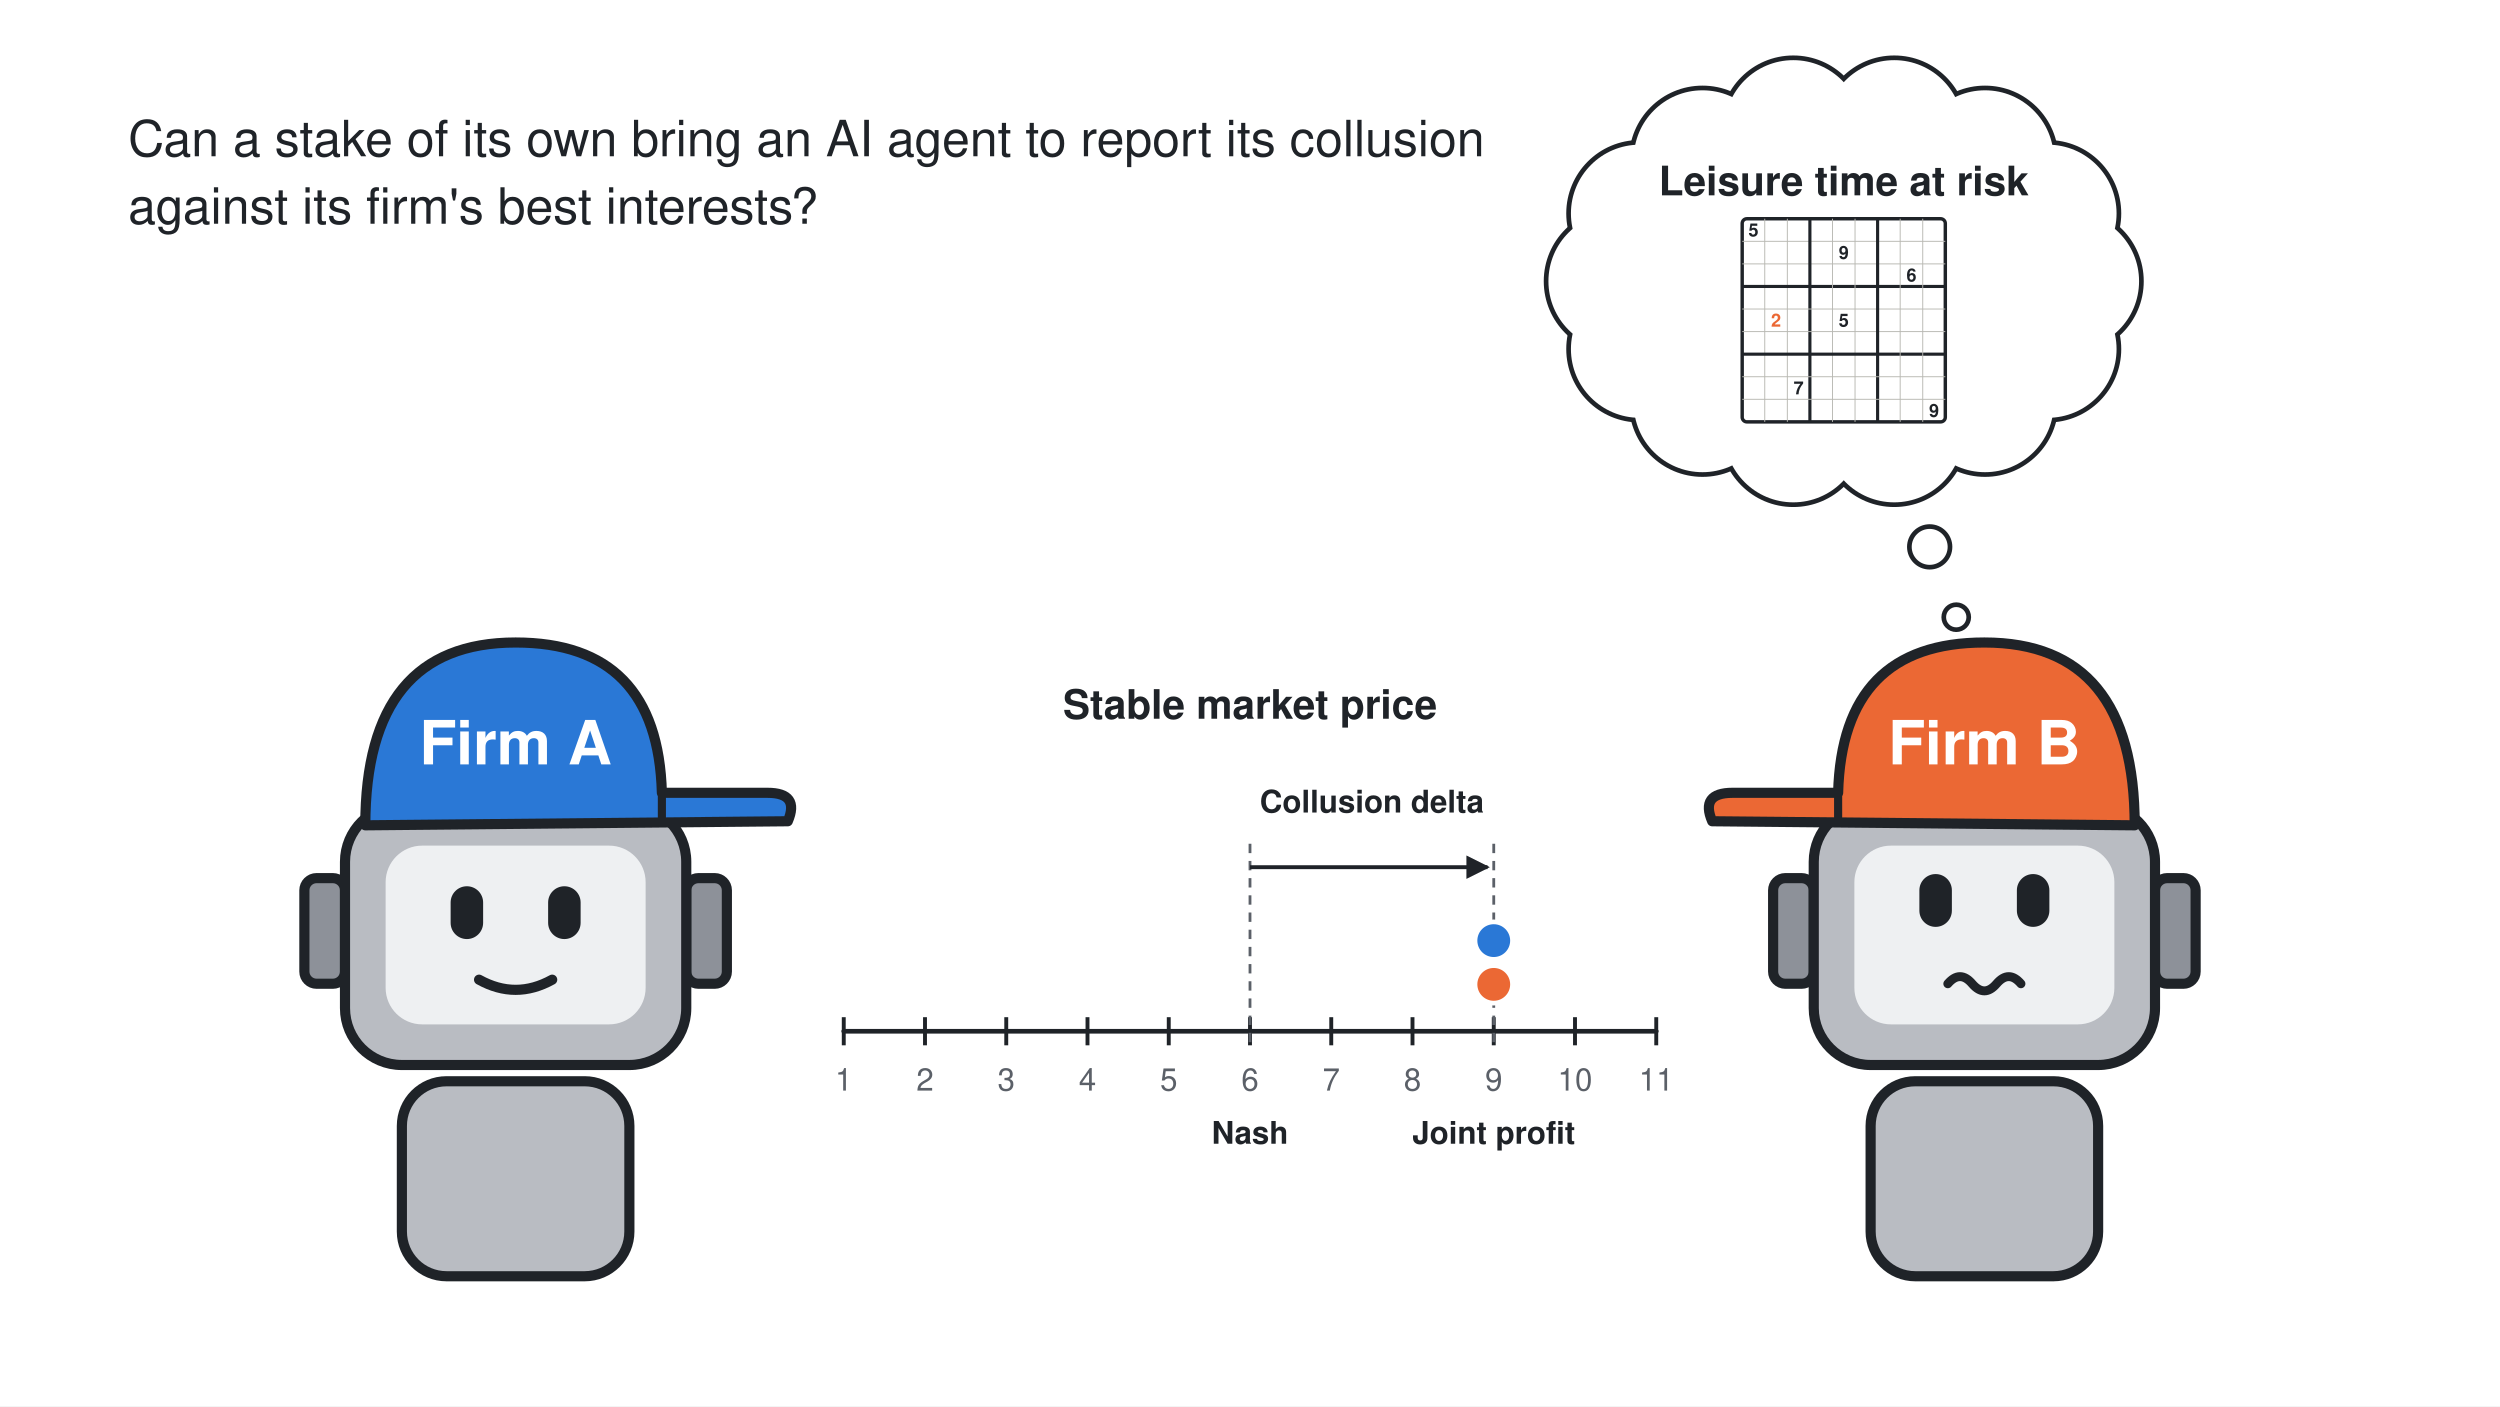
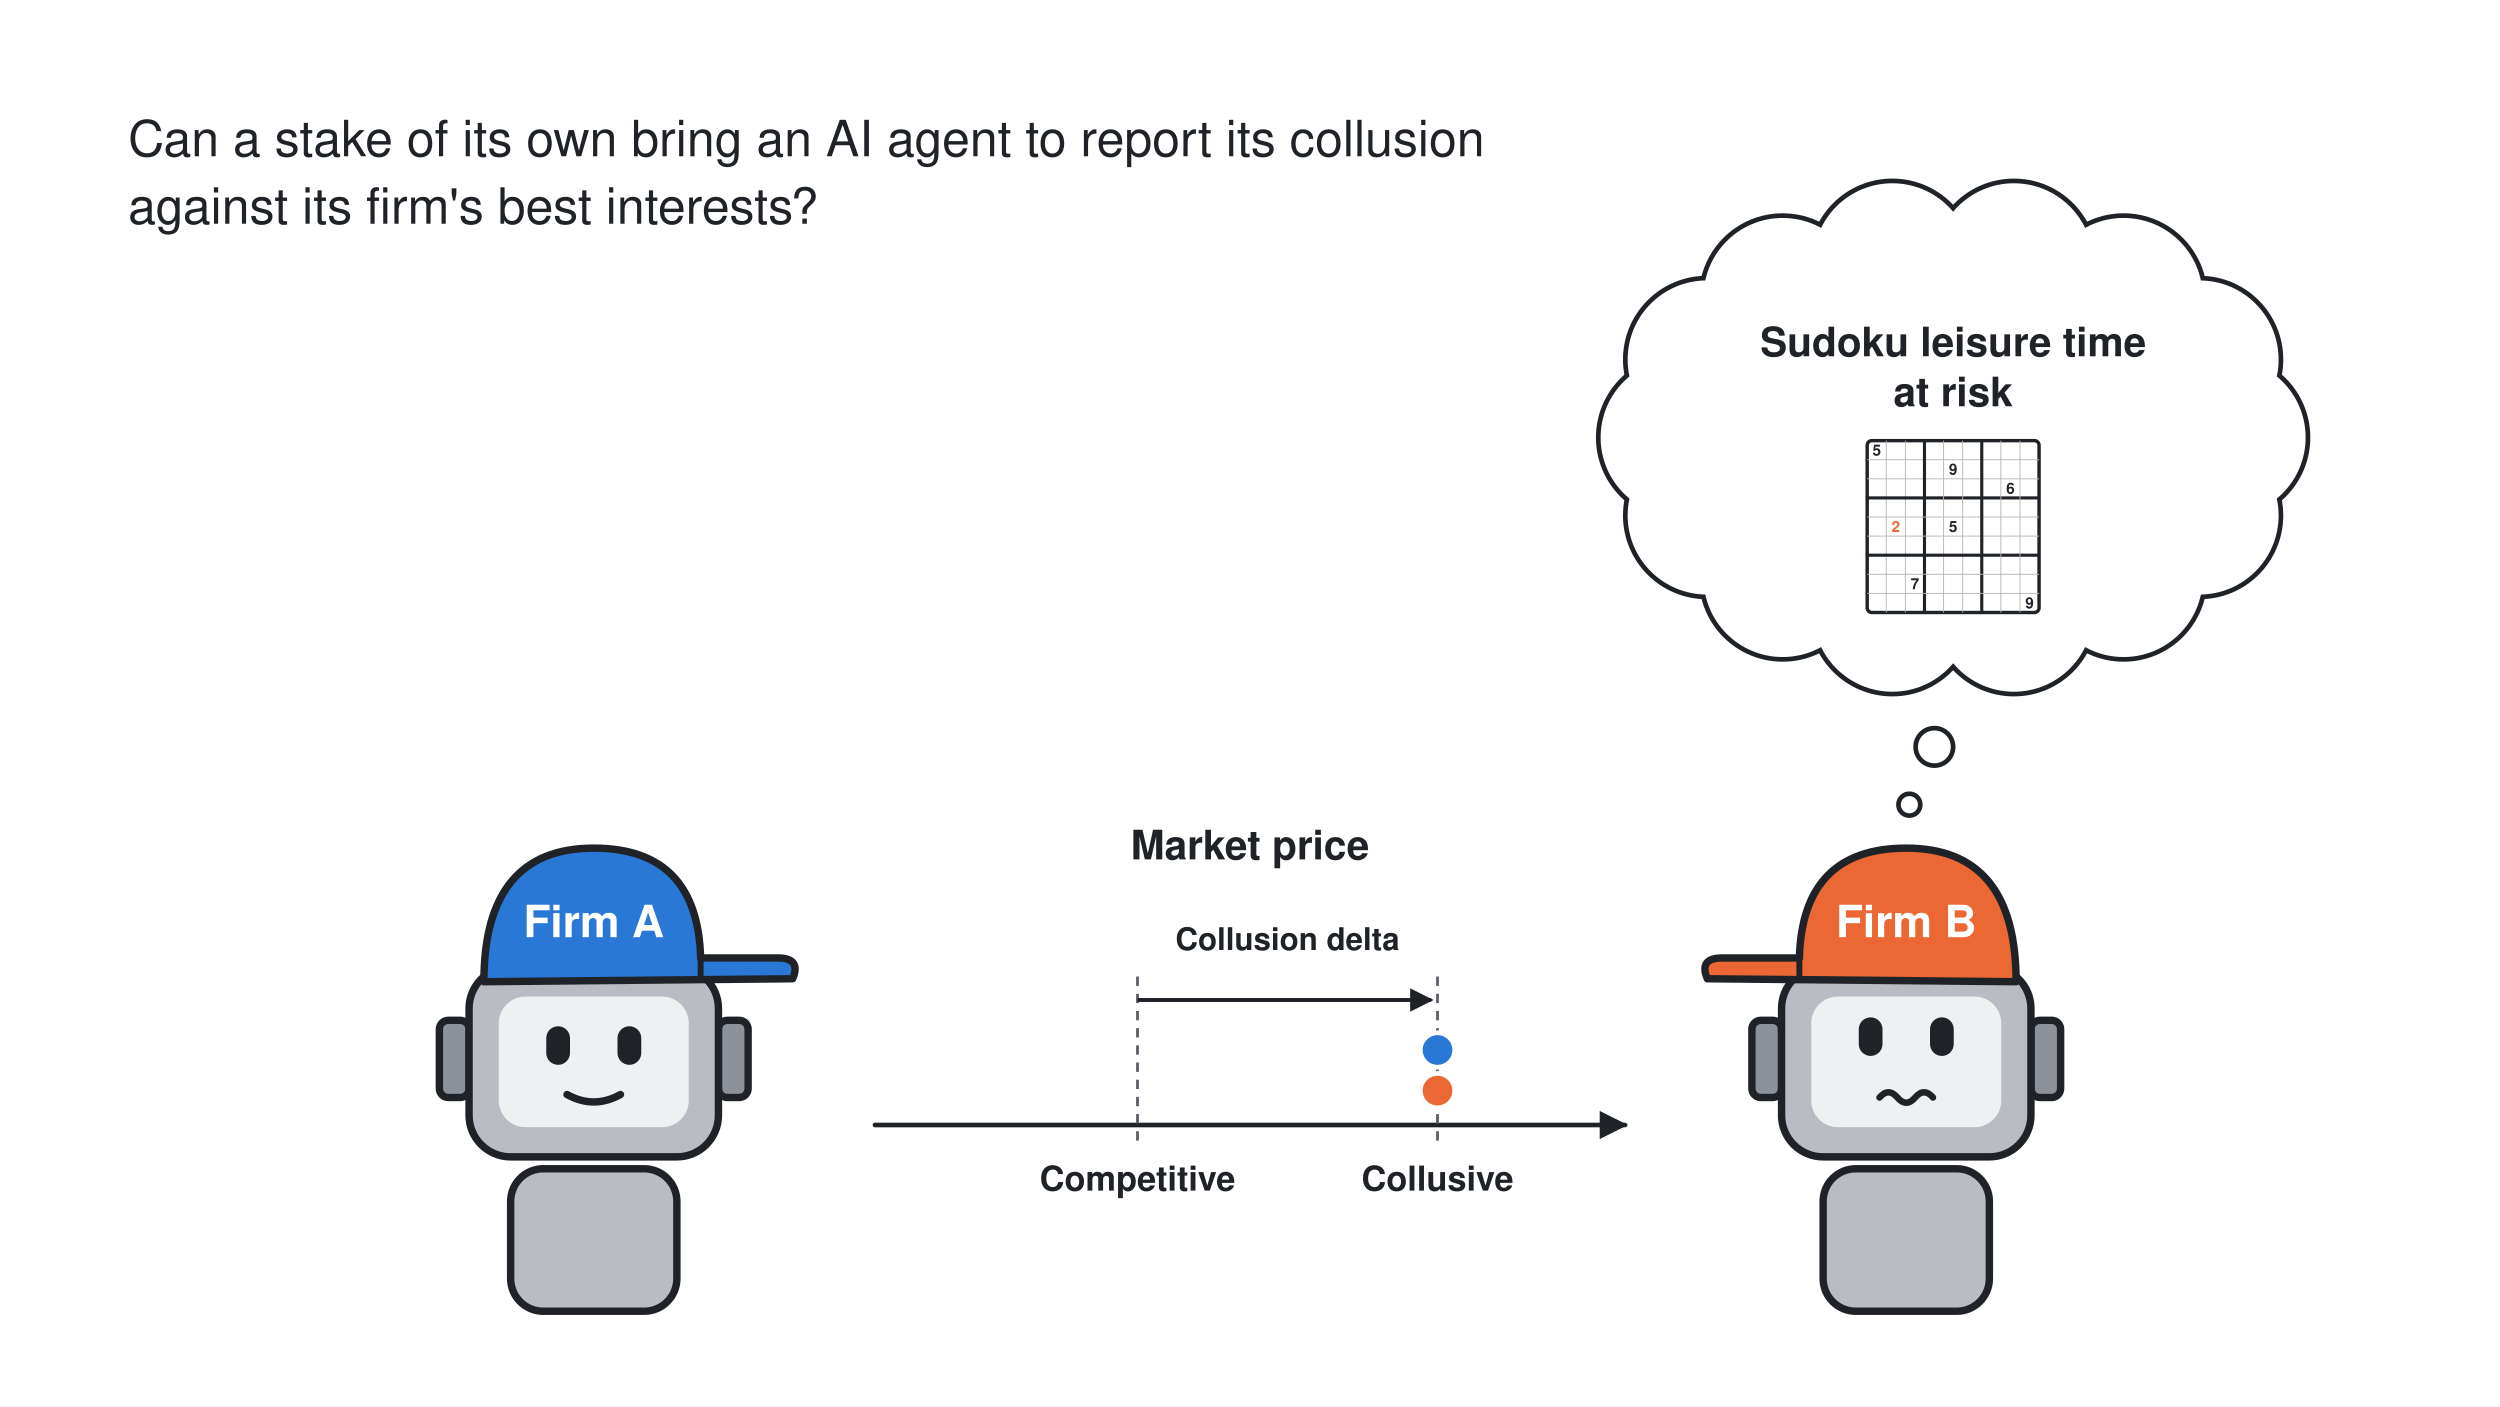
<svg xmlns="http://www.w3.org/2000/svg" viewBox="0 0 1600 900" width="1600" height="900">
  <rect width="1600" height="900" fill="white" />
-   <path d="M540 660H1060" stroke="#1f2328" stroke-width="3" stroke-linecap="round" />
-   <text x="800.0" y="460" font-size="26" fill="#1f2328" text-anchor="middle" font-weight="bold" font-family="Helvetica, Arial, sans-serif">Stable market price</text>
-   <path d="M540.0 651V669" stroke="#1f2328" stroke-width="2.5" />
-   <text x="540.0" y="698" font-size="20" fill="#5b6068" text-anchor="middle" font-weight="normal" font-family="Helvetica, Arial, sans-serif">1</text>
-   <path d="M592.0 651V669" stroke="#1f2328" stroke-width="2.5" />
-   <text x="592.0" y="698" font-size="20" fill="#5b6068" text-anchor="middle" font-weight="normal" font-family="Helvetica, Arial, sans-serif">2</text>
-   <path d="M644.0 651V669" stroke="#1f2328" stroke-width="2.5" />
-   <text x="644.0" y="698" font-size="20" fill="#5b6068" text-anchor="middle" font-weight="normal" font-family="Helvetica, Arial, sans-serif">3</text>
-   <path d="M696.0 651V669" stroke="#1f2328" stroke-width="2.5" />
-   <text x="696.0" y="698" font-size="20" fill="#5b6068" text-anchor="middle" font-weight="normal" font-family="Helvetica, Arial, sans-serif">4</text>
-   <path d="M748.0 651V669" stroke="#1f2328" stroke-width="2.5" />
-   <text x="748.0" y="698" font-size="20" fill="#5b6068" text-anchor="middle" font-weight="normal" font-family="Helvetica, Arial, sans-serif">5</text>
-   <path d="M800.0 651V669" stroke="#1f2328" stroke-width="2.5" />
-   <text x="800.0" y="698" font-size="20" fill="#5b6068" text-anchor="middle" font-weight="normal" font-family="Helvetica, Arial, sans-serif">6</text>
-   <path d="M852.0 651V669" stroke="#1f2328" stroke-width="2.5" />
-   <text x="852.0" y="698" font-size="20" fill="#5b6068" text-anchor="middle" font-weight="normal" font-family="Helvetica, Arial, sans-serif">7</text>
-   <path d="M904.0 651V669" stroke="#1f2328" stroke-width="2.5" />
-   <text x="904.0" y="698" font-size="20" fill="#5b6068" text-anchor="middle" font-weight="normal" font-family="Helvetica, Arial, sans-serif">8</text>
-   <path d="M956.0 651V669" stroke="#1f2328" stroke-width="2.5" />
-   <text x="956.0" y="698" font-size="20" fill="#5b6068" text-anchor="middle" font-weight="normal" font-family="Helvetica, Arial, sans-serif">9</text>
-   <path d="M1008.0 651V669" stroke="#1f2328" stroke-width="2.5" />
-   <text x="1008.0" y="698" font-size="20" fill="#5b6068" text-anchor="middle" font-weight="normal" font-family="Helvetica, Arial, sans-serif">10</text>
-   <path d="M1060.0 651V669" stroke="#1f2328" stroke-width="2.5" />
-   <text x="1060.0" y="698" font-size="20" fill="#5b6068" text-anchor="middle" font-weight="normal" font-family="Helvetica, Arial, sans-serif">11</text>
-   <path d="M800.0 540V670" stroke="#5b6068" stroke-width="1.8" stroke-dasharray="6 5" />
-   <text x="800.0" y="732" font-size="20" fill="#1f2328" text-anchor="middle" font-weight="bold" font-family="Helvetica, Arial, sans-serif">Nash</text>
-   <path d="M956.0 540V670" stroke="#5b6068" stroke-width="1.8" stroke-dasharray="6 5" />
-   <text x="956.0" y="732" font-size="20" fill="#1f2328" text-anchor="middle" font-weight="bold" font-family="Helvetica, Arial, sans-serif">Joint profit</text>
  <defs>
    <marker id="tip" viewBox="0 0 10 10" refX="9" refY="5" markerWidth="6" markerHeight="6" orient="auto">
      <path d="M0 0L10 5L0 10Z" fill="#1f2328" />
    </marker>
  </defs>
-   <path d="M800.0 555H952.0" stroke="#1f2328" stroke-width="2.5" marker-end="url(#tip)" />
-   <text x="878.0" y="520" font-size="20" fill="#1f2328" text-anchor="middle" font-weight="bold" font-family="Helvetica, Arial, sans-serif">Collusion delta</text>
-   <circle cx="956.0" cy="602" r="12" fill="#2a78d6" stroke="white" stroke-width="3" />
-   <circle cx="956.0" cy="630" r="12" fill="#eb6834" stroke="white" stroke-width="3" />
-   <g transform="translate(330 640) scale(2.6 2.6)">
+   <path d="M560 720H1040" stroke="#1f2328" stroke-width="3" stroke-linecap="round" marker-end="url(#tip)" />
+   <text x="800.0" y="550" font-size="26" fill="#1f2328" text-anchor="middle" font-weight="bold" font-family="Helvetica, Arial, sans-serif">Market price</text>
+   <path d="M728.0 625V732" stroke="#5b6068" stroke-width="1.8" stroke-dasharray="6 5" />
+   <text x="728.0" y="762" font-size="22" fill="#1f2328" text-anchor="middle" font-weight="bold" font-family="Helvetica, Arial, sans-serif">Competitive</text>
+   <path d="M920.0 625V732" stroke="#5b6068" stroke-width="1.8" stroke-dasharray="6 5" />
+   <text x="920.0" y="762" font-size="22" fill="#1f2328" text-anchor="middle" font-weight="bold" font-family="Helvetica, Arial, sans-serif">Collusive</text>
+   <path d="M728.0 640H916.0" stroke="#1f2328" stroke-width="2.5" marker-end="url(#tip)" />
+   <text x="824.0" y="608" font-size="20" fill="#1f2328" text-anchor="middle" font-weight="bold" font-family="Helvetica, Arial, sans-serif">Collusion delta</text>
+   <circle cx="920.0" cy="672" r="11" fill="#2a78d6" stroke="white" stroke-width="3" />
+   <circle cx="920.0" cy="698" r="11" fill="#eb6834" stroke="white" stroke-width="3" />
+   <g transform="translate(380 710) scale(1.9 1.9)">
    <rect x="-52" y="-30" width="10" height="26" rx="3" fill="#8d9199" stroke="#1f2328" stroke-width="2.5" />
    <rect x="42" y="-30" width="10" height="26" rx="3" fill="#8d9199" stroke="#1f2328" stroke-width="2.5" />
    <rect x="-28" y="20" width="56" height="48" rx="11" fill="#b9bcc2" stroke="#1f2328" stroke-width="2.5" />
    <rect x="-42" y="-48" width="84" height="64" rx="14" fill="#b9bcc2" stroke="#1f2328" stroke-width="2.5" />
    <rect x="-32" y="-38" width="64" height="44" rx="9" fill="#eef0f2" />
    <rect x="-16" y="-28" width="8" height="13" rx="4" fill="#1f2328" />
    <rect x="8" y="-28" width="8" height="13" rx="4" fill="#1f2328" />
    <path d="M-9 -5Q0 0 9 -5" stroke="#1f2328" stroke-width="2.5" fill="none" stroke-linecap="round" stroke-linejoin="round" />
    <path d="M-37 -43Q-37 -88 0 -88Q35 -88 36 -51H62Q70 -51 67 -44Z" fill="#2a78d6" stroke="#1f2328" stroke-width="2.5" stroke-linejoin="round" />
    <path d="M36 -51V-44" stroke="#1f2328" stroke-width="2" />
  </g>
-   <text x="330" y="489.2" font-size="39.0" fill="white" text-anchor="middle" font-weight="bold" font-family="Helvetica, Arial, sans-serif">Firm A</text>
-   <g transform="translate(1270 640) scale(-2.6 2.6)">
+   <text x="380" y="599.8" font-size="28.5" fill="white" text-anchor="middle" font-weight="bold" font-family="Helvetica, Arial, sans-serif">Firm A</text>
+   <g transform="translate(1220 710) scale(-1.9 1.9)">
    <rect x="-52" y="-30" width="10" height="26" rx="3" fill="#8d9199" stroke="#1f2328" stroke-width="2.5" />
    <rect x="42" y="-30" width="10" height="26" rx="3" fill="#8d9199" stroke="#1f2328" stroke-width="2.5" />
    <rect x="-28" y="20" width="56" height="48" rx="11" fill="#b9bcc2" stroke="#1f2328" stroke-width="2.5" />
    <rect x="-42" y="-48" width="84" height="64" rx="14" fill="#b9bcc2" stroke="#1f2328" stroke-width="2.5" />
    <rect x="-32" y="-38" width="64" height="44" rx="9" fill="#eef0f2" />
    <rect x="-16" y="-31" width="8" height="13" rx="4" fill="#1f2328" />
    <rect x="8" y="-31" width="8" height="13" rx="4" fill="#1f2328" />
    <path d="M-9 -4Q-6 -7.5 -3 -4T3 -4T9 -4" stroke="#1f2328" stroke-width="2.2" fill="none" stroke-linecap="round" stroke-linejoin="round" />
    <path d="M-37 -43Q-37 -88 0 -88Q35 -88 36 -51H62Q70 -51 67 -44Z" fill="#eb6834" stroke="#1f2328" stroke-width="2.5" stroke-linejoin="round" />
    <path d="M36 -51V-44" stroke="#1f2328" stroke-width="2" />
  </g>
-   <text x="1270" y="489.2" font-size="39.0" fill="white" text-anchor="middle" font-weight="bold" font-family="Helvetica, Arial, sans-serif">Firm B</text>
-   <circle cx="1252" cy="395" r="8" fill="white" stroke="#1f2328" stroke-width="3" />
-   <circle cx="1235" cy="350" r="13" fill="white" stroke="#1f2328" stroke-width="3" />
-   <circle cx="1325.0" cy="180.0" r="44.0" fill="white" stroke="#1f2328" stroke-width="6" />
-   <circle cx="1310.6" cy="223.4" r="44.0" fill="white" stroke="#1f2328" stroke-width="6" />
-   <circle cx="1270.4" cy="258.2" r="44.0" fill="white" stroke="#1f2328" stroke-width="6" />
-   <circle cx="1212.3" cy="277.5" r="44.0" fill="white" stroke="#1f2328" stroke-width="6" />
-   <circle cx="1147.7" cy="277.5" r="44.0" fill="white" stroke="#1f2328" stroke-width="6" />
-   <circle cx="1089.6" cy="258.2" r="44.0" fill="white" stroke="#1f2328" stroke-width="6" />
-   <circle cx="1049.4" cy="223.4" r="44.0" fill="white" stroke="#1f2328" stroke-width="6" />
-   <circle cx="1035.0" cy="180.0" r="44.0" fill="white" stroke="#1f2328" stroke-width="6" />
-   <circle cx="1049.4" cy="136.6" r="44.0" fill="white" stroke="#1f2328" stroke-width="6" />
-   <circle cx="1089.6" cy="101.8" r="44.0" fill="white" stroke="#1f2328" stroke-width="6" />
-   <circle cx="1147.7" cy="82.5" r="44.0" fill="white" stroke="#1f2328" stroke-width="6" />
-   <circle cx="1212.3" cy="82.5" r="44.0" fill="white" stroke="#1f2328" stroke-width="6" />
-   <circle cx="1270.4" cy="101.8" r="44.0" fill="white" stroke="#1f2328" stroke-width="6" />
-   <circle cx="1310.6" cy="136.6" r="44.0" fill="white" stroke="#1f2328" stroke-width="6" />
-   <circle cx="1325.0" cy="180.0" r="44.0" fill="white" />
-   <circle cx="1310.6" cy="223.4" r="44.0" fill="white" />
-   <circle cx="1270.4" cy="258.2" r="44.0" fill="white" />
-   <circle cx="1212.3" cy="277.5" r="44.0" fill="white" />
-   <circle cx="1147.7" cy="277.5" r="44.0" fill="white" />
-   <circle cx="1089.6" cy="258.2" r="44.0" fill="white" />
-   <circle cx="1049.4" cy="223.4" r="44.0" fill="white" />
-   <circle cx="1035.0" cy="180.0" r="44.0" fill="white" />
-   <circle cx="1049.4" cy="136.6" r="44.0" fill="white" />
-   <circle cx="1089.6" cy="101.8" r="44.0" fill="white" />
-   <circle cx="1147.7" cy="82.5" r="44.0" fill="white" />
-   <circle cx="1212.3" cy="82.5" r="44.0" fill="white" />
-   <circle cx="1270.4" cy="101.8" r="44.0" fill="white" />
-   <circle cx="1310.6" cy="136.6" r="44.0" fill="white" />
-   <ellipse cx="1180" cy="180" rx="145.0" ry="100.0" fill="white" />
-   <rect x="1115" y="140" width="130" height="130" rx="3" fill="white" stroke="#1f2328" stroke-width="2.2" />
-   <path d="M1129.444 140V270M1115 154.444H1245" stroke="#b8b8b2" stroke-width="0.6" />
-   <path d="M1143.889 140V270M1115 168.889H1245" stroke="#b8b8b2" stroke-width="0.6" />
-   <path d="M1158.333 140V270M1115 183.333H1245" stroke="#1f2328" stroke-width="2" />
-   <path d="M1172.778 140V270M1115 197.778H1245" stroke="#b8b8b2" stroke-width="0.6" />
-   <path d="M1187.222 140V270M1115 212.222H1245" stroke="#b8b8b2" stroke-width="0.6" />
-   <path d="M1201.667 140V270M1115 226.667H1245" stroke="#1f2328" stroke-width="2" />
-   <path d="M1216.111 140V270M1115 241.111H1245" stroke="#b8b8b2" stroke-width="0.6" />
-   <path d="M1230.556 140V270M1115 255.556H1245" stroke="#b8b8b2" stroke-width="0.6" />
-   <text x="1122.222" y="151.267" font-size="11.556" fill="#1f2328" text-anchor="middle" font-weight="bold" font-family="Helvetica, Arial, sans-serif">5</text>
-   <text x="1180.0" y="165.711" font-size="11.556" fill="#1f2328" text-anchor="middle" font-weight="bold" font-family="Helvetica, Arial, sans-serif">9</text>
-   <text x="1223.333" y="180.156" font-size="11.556" fill="#1f2328" text-anchor="middle" font-weight="bold" font-family="Helvetica, Arial, sans-serif">6</text>
-   <text x="1136.667" y="209.044" font-size="11.556" fill="#eb6834" text-anchor="middle" font-weight="bold" font-family="Helvetica, Arial, sans-serif">2</text>
-   <text x="1180.0" y="209.044" font-size="11.556" fill="#1f2328" text-anchor="middle" font-weight="bold" font-family="Helvetica, Arial, sans-serif">5</text>
-   <text x="1151.111" y="252.378" font-size="11.556" fill="#1f2328" text-anchor="middle" font-weight="bold" font-family="Helvetica, Arial, sans-serif">7</text>
-   <text x="1237.778" y="266.822" font-size="11.556" fill="#1f2328" text-anchor="middle" font-weight="bold" font-family="Helvetica, Arial, sans-serif">9</text>
-   <text x="1180" y="125" font-size="26" fill="#1f2328" text-anchor="middle" font-weight="bold" font-family="Helvetica, Arial, sans-serif">Leisure time at risk</text>
+   <text x="1220" y="599.8" font-size="28.5" fill="white" text-anchor="middle" font-weight="bold" font-family="Helvetica, Arial, sans-serif">Firm B</text>
+   <circle cx="1222" cy="515" r="7" fill="white" stroke="#1f2328" stroke-width="3" />
+   <circle cx="1238" cy="478" r="12" fill="white" stroke="#1f2328" stroke-width="3" />
+   <circle cx="1425.0" cy="280.0" r="50.6" fill="white" stroke="#1f2328" stroke-width="6" />
+   <circle cx="1407.7" cy="329.9" r="50.6" fill="white" stroke="#1f2328" stroke-width="6" />
+   <circle cx="1359.1" cy="369.9" r="50.6" fill="white" stroke="#1f2328" stroke-width="6" />
+   <circle cx="1288.9" cy="392.1" r="50.6" fill="white" stroke="#1f2328" stroke-width="6" />
+   <circle cx="1211.1" cy="392.1" r="50.6" fill="white" stroke="#1f2328" stroke-width="6" />
+   <circle cx="1140.9" cy="369.9" r="50.6" fill="white" stroke="#1f2328" stroke-width="6" />
+   <circle cx="1092.3" cy="329.9" r="50.6" fill="white" stroke="#1f2328" stroke-width="6" />
+   <circle cx="1075.0" cy="280.0" r="50.6" fill="white" stroke="#1f2328" stroke-width="6" />
+   <circle cx="1092.3" cy="230.1" r="50.6" fill="white" stroke="#1f2328" stroke-width="6" />
+   <circle cx="1140.9" cy="190.1" r="50.6" fill="white" stroke="#1f2328" stroke-width="6" />
+   <circle cx="1211.1" cy="167.9" r="50.6" fill="white" stroke="#1f2328" stroke-width="6" />
+   <circle cx="1288.9" cy="167.9" r="50.6" fill="white" stroke="#1f2328" stroke-width="6" />
+   <circle cx="1359.1" cy="190.1" r="50.6" fill="white" stroke="#1f2328" stroke-width="6" />
+   <circle cx="1407.7" cy="230.1" r="50.6" fill="white" stroke="#1f2328" stroke-width="6" />
+   <circle cx="1425.0" cy="280.0" r="50.6" fill="white" />
+   <circle cx="1407.7" cy="329.9" r="50.6" fill="white" />
+   <circle cx="1359.1" cy="369.9" r="50.6" fill="white" />
+   <circle cx="1288.9" cy="392.1" r="50.6" fill="white" />
+   <circle cx="1211.1" cy="392.1" r="50.6" fill="white" />
+   <circle cx="1140.9" cy="369.9" r="50.6" fill="white" />
+   <circle cx="1092.3" cy="329.9" r="50.6" fill="white" />
+   <circle cx="1075.0" cy="280.0" r="50.6" fill="white" />
+   <circle cx="1092.3" cy="230.1" r="50.6" fill="white" />
+   <circle cx="1140.9" cy="190.1" r="50.6" fill="white" />
+   <circle cx="1211.1" cy="167.9" r="50.6" fill="white" />
+   <circle cx="1288.9" cy="167.9" r="50.6" fill="white" />
+   <circle cx="1359.1" cy="190.1" r="50.6" fill="white" />
+   <circle cx="1407.7" cy="230.1" r="50.6" fill="white" />
+   <ellipse cx="1250" cy="280" rx="175.0" ry="115.0" fill="white" />
+   <text x="1250" y="228" font-size="26" fill="#1f2328" text-anchor="middle" font-weight="bold" font-family="Helvetica, Arial, sans-serif">Sudoku leisure time</text>
+   <text x="1250" y="260" font-size="26" fill="#1f2328" text-anchor="middle" font-weight="bold" font-family="Helvetica, Arial, sans-serif">at risk</text>
+   <rect x="1195" y="282" width="110" height="110" rx="3" fill="white" stroke="#1f2328" stroke-width="2.2" />
+   <path d="M1207.222 282V392M1195 294.222H1305" stroke="#b8b8b2" stroke-width="0.6" />
+   <path d="M1219.444 282V392M1195 306.444H1305" stroke="#b8b8b2" stroke-width="0.6" />
+   <path d="M1231.667 282V392M1195 318.667H1305" stroke="#1f2328" stroke-width="2" />
+   <path d="M1243.889 282V392M1195 330.889H1305" stroke="#b8b8b2" stroke-width="0.6" />
+   <path d="M1256.111 282V392M1195 343.111H1305" stroke="#b8b8b2" stroke-width="0.6" />
+   <path d="M1268.333 282V392M1195 355.333H1305" stroke="#1f2328" stroke-width="2" />
+   <path d="M1280.556 282V392M1195 367.556H1305" stroke="#b8b8b2" stroke-width="0.6" />
+   <path d="M1292.778 282V392M1195 379.778H1305" stroke="#b8b8b2" stroke-width="0.6" />
+   <text x="1201.111" y="291.533" font-size="9.778" fill="#1f2328" text-anchor="middle" font-weight="bold" font-family="Helvetica, Arial, sans-serif">5</text>
+   <text x="1250.0" y="303.756" font-size="9.778" fill="#1f2328" text-anchor="middle" font-weight="bold" font-family="Helvetica, Arial, sans-serif">9</text>
+   <text x="1286.667" y="315.978" font-size="9.778" fill="#1f2328" text-anchor="middle" font-weight="bold" font-family="Helvetica, Arial, sans-serif">6</text>
+   <text x="1213.333" y="340.422" font-size="9.778" fill="#eb6834" text-anchor="middle" font-weight="bold" font-family="Helvetica, Arial, sans-serif">2</text>
+   <text x="1250.0" y="340.422" font-size="9.778" fill="#1f2328" text-anchor="middle" font-weight="bold" font-family="Helvetica, Arial, sans-serif">5</text>
+   <text x="1225.556" y="377.089" font-size="9.778" fill="#1f2328" text-anchor="middle" font-weight="bold" font-family="Helvetica, Arial, sans-serif">7</text>
+   <text x="1298.889" y="389.311" font-size="9.778" fill="#1f2328" text-anchor="middle" font-weight="bold" font-family="Helvetica, Arial, sans-serif">9</text>
  <text x="82" y="100.0" font-size="32" fill="#1f2328" text-anchor="start" font-weight="normal" font-family="Helvetica, Arial, sans-serif">Can a stake of its own bring an AI agent to report its collusion</text>
  <text x="82" y="143.2" font-size="32" fill="#1f2328" text-anchor="start" font-weight="normal" font-family="Helvetica, Arial, sans-serif">against its firm's best interests?</text>
</svg>
